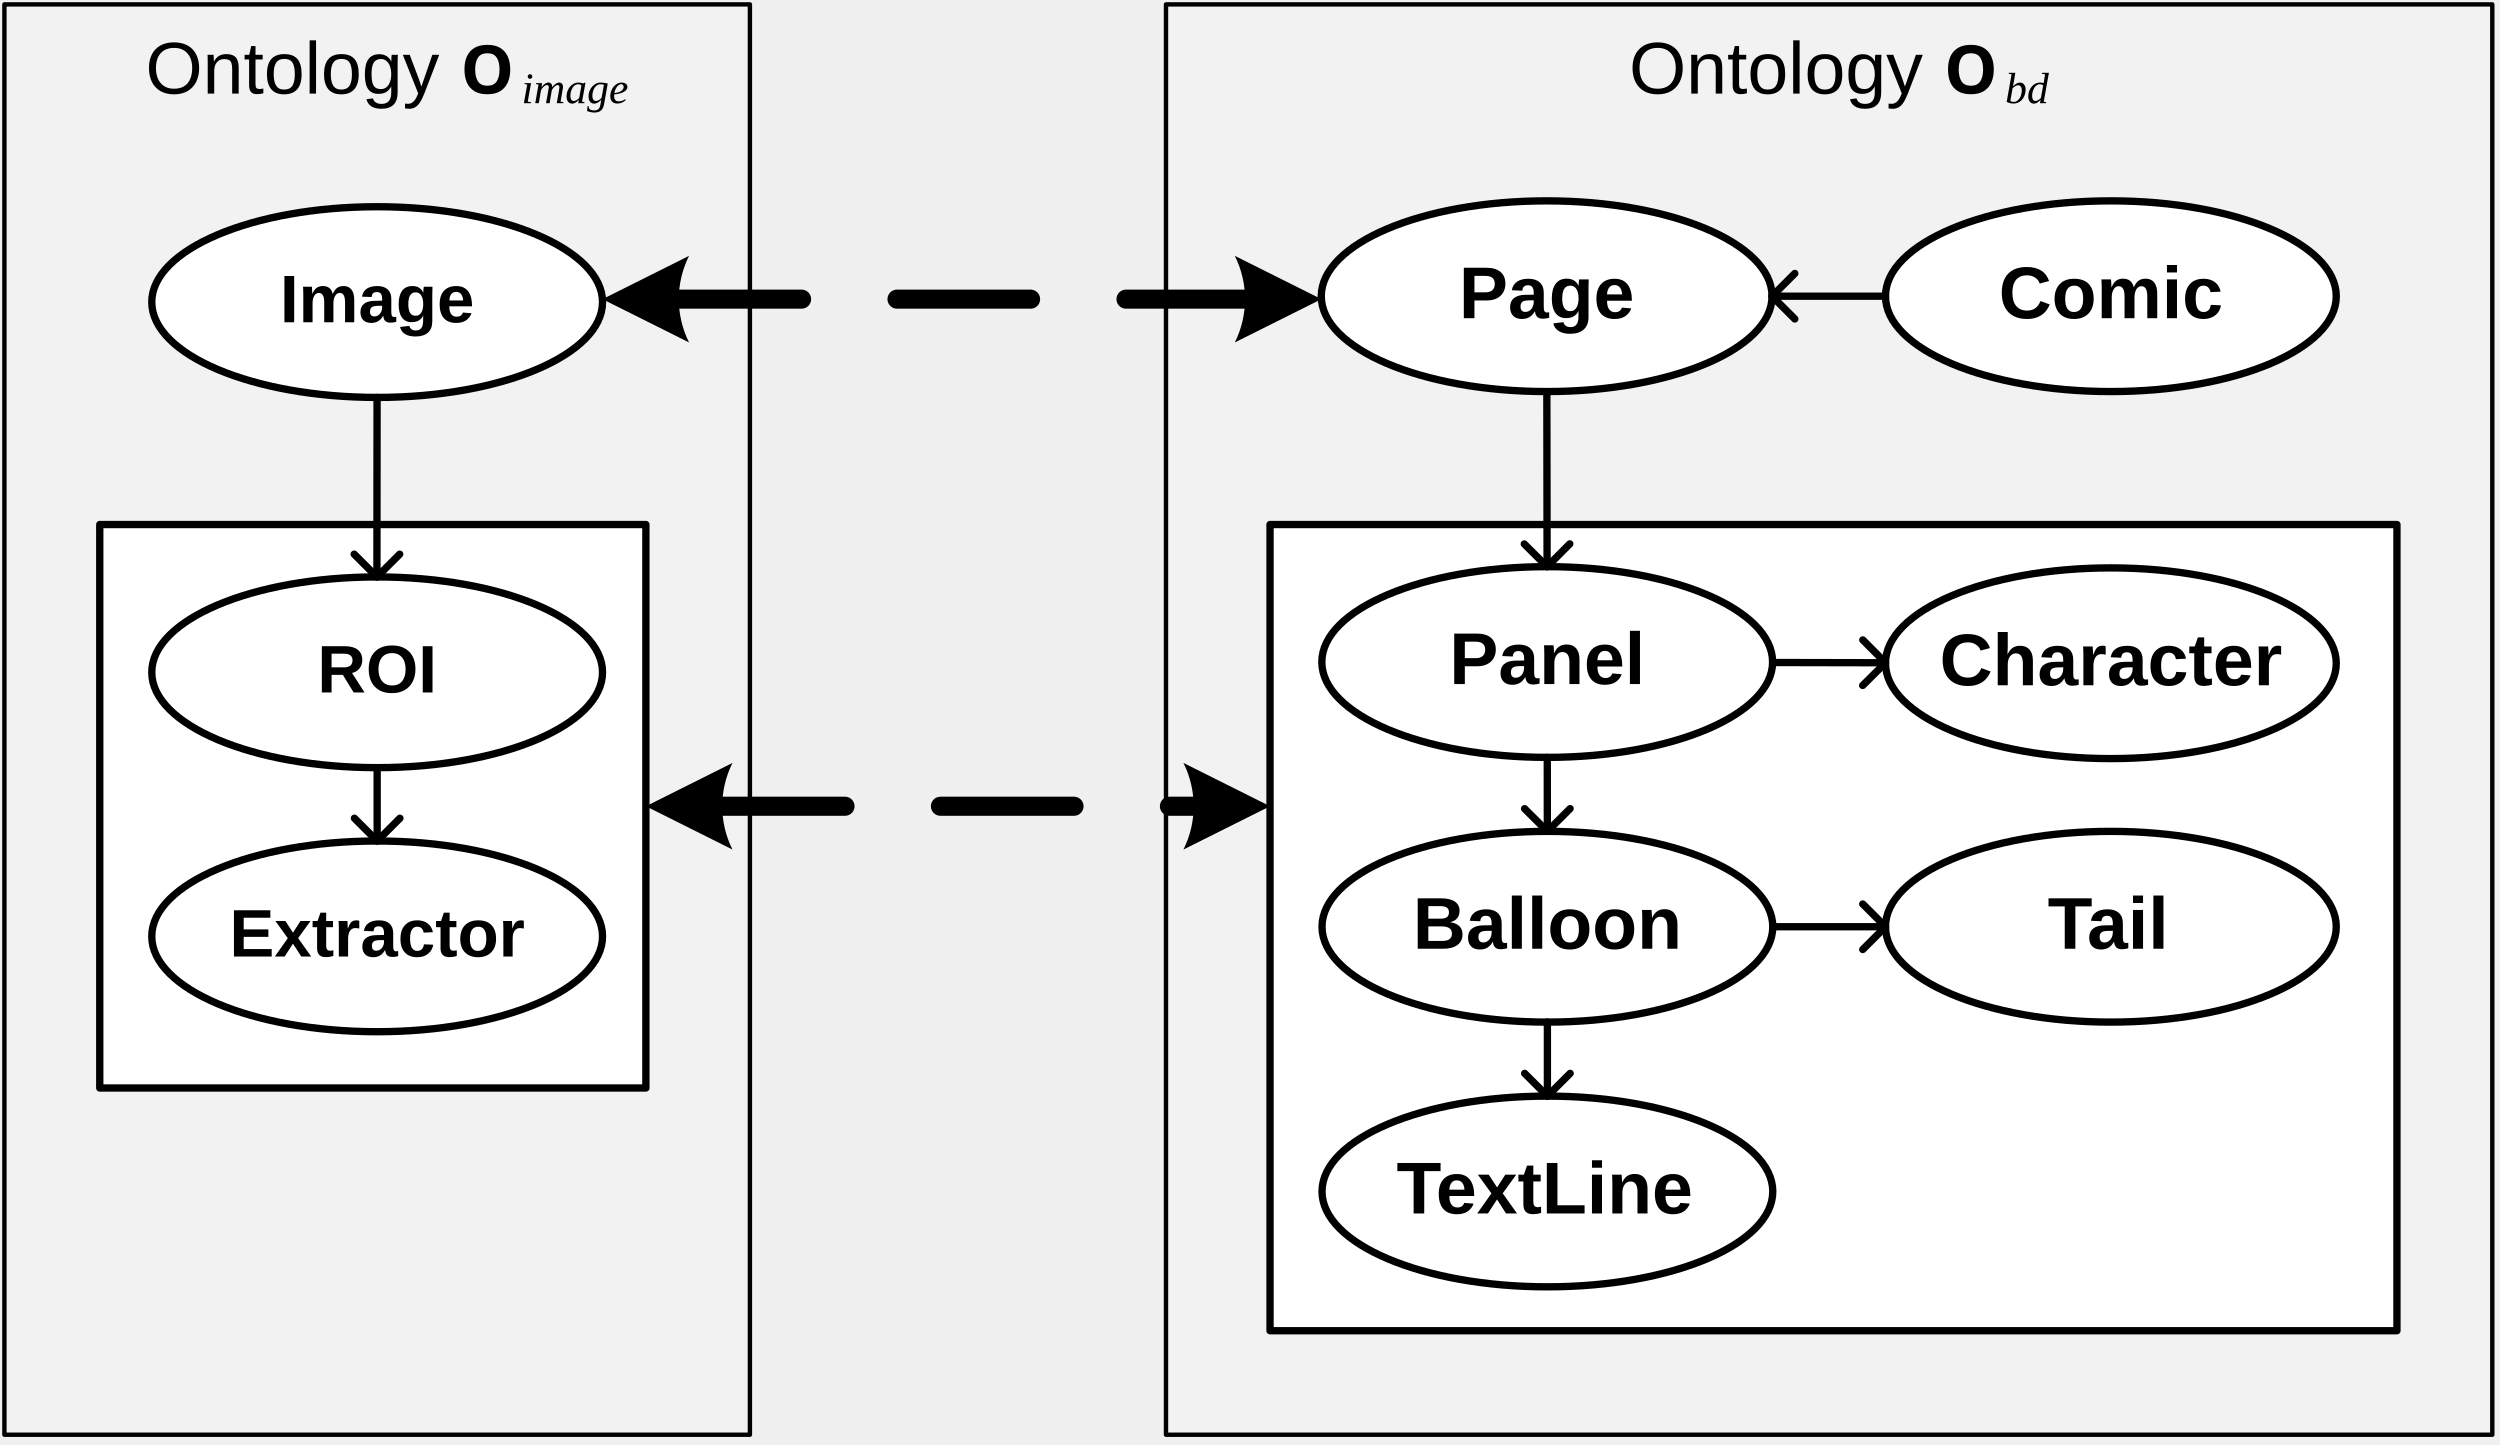
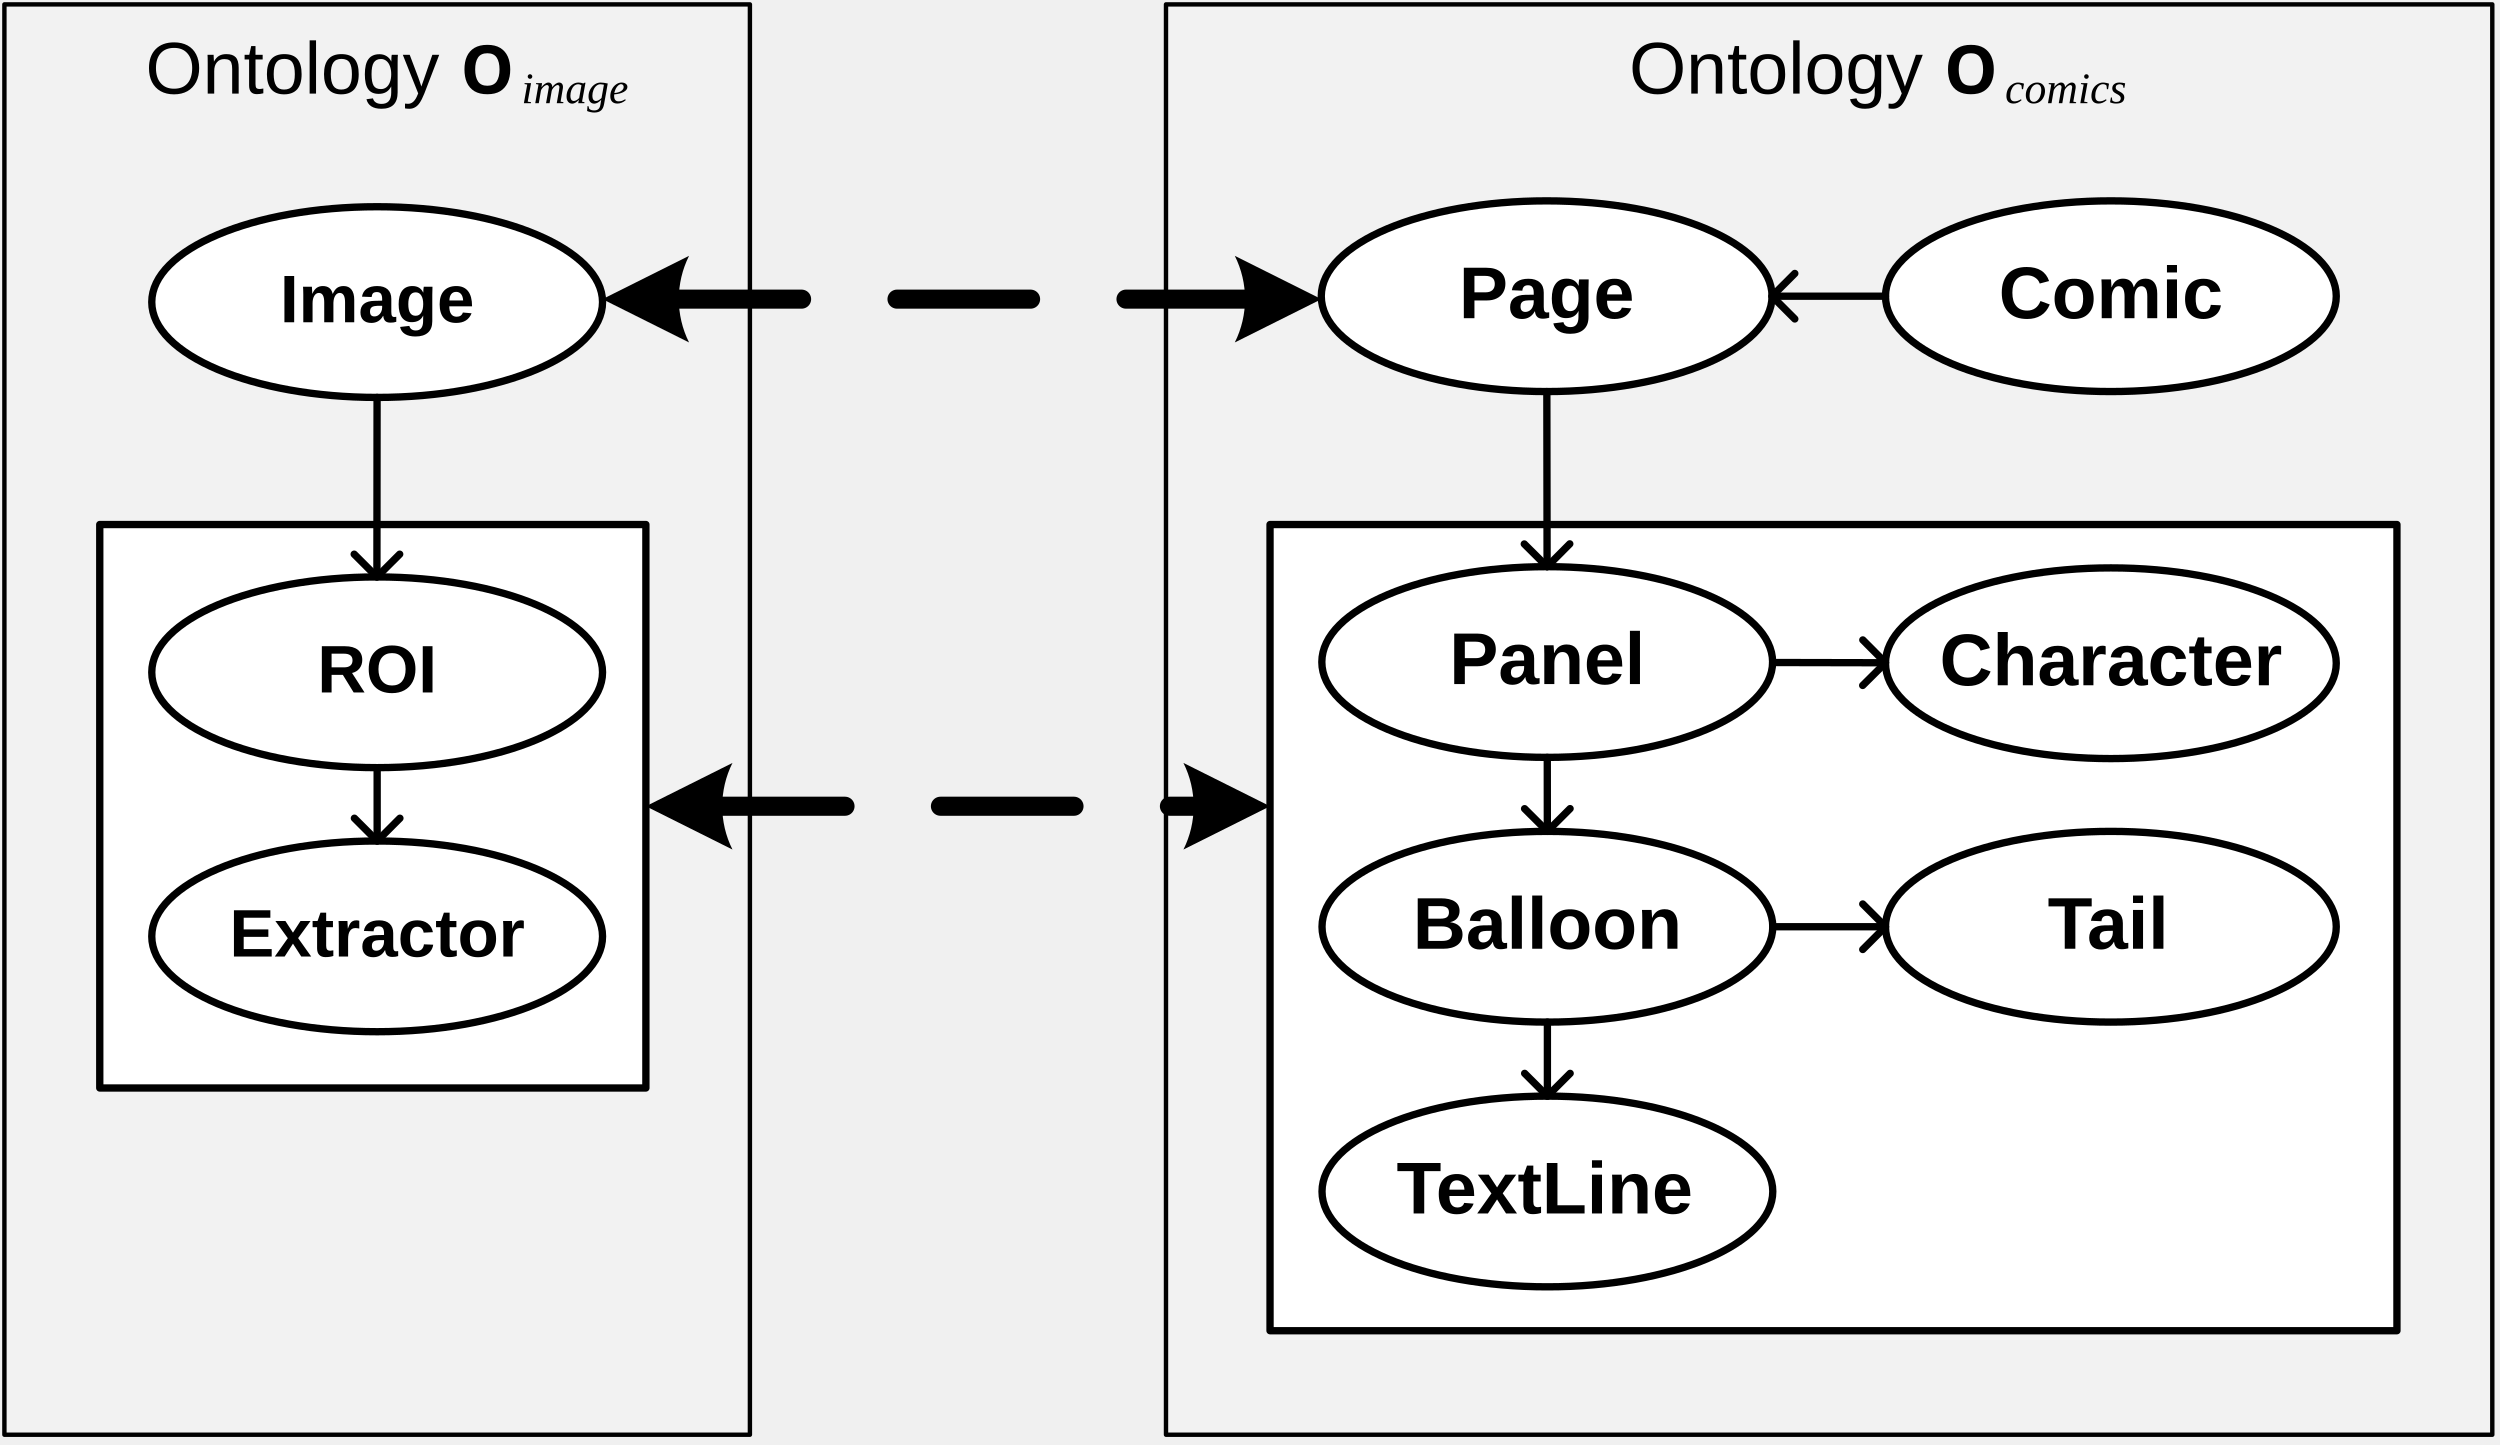
<svg xmlns="http://www.w3.org/2000/svg" id="svg2" version="1.1" width="510.938" height="295.312" xml:space="preserve">
  <defs id="defs6" />
  <g id="g10" transform="matrix(1.25,0,0,-1.25,0,295.3125)">
    <path d="m 190.64,1.672 216.85,0 0,233.86 -216.85,0 0,-233.86 z" style="fill:#f2f2f2;fill-opacity:1;fill-rule:evenodd;stroke:none" id="path12" />
    <path d="m 190.64,1.672 216.85,0 0,233.86 -216.85,0 0,-233.86 z" style="fill:none;stroke:#000000;stroke-opacity:1;stroke-width:0.72;stroke-linecap:round;stroke-linejoin:round;stroke-miterlimit:10;stroke-dasharray:none" id="path14" />
    <text transform="scale(1,-1)" id="text16" x="266.36" y="-220.95">
      <tspan style="font-size:12px;font-variant:normal;font-weight:normal;writing-mode:lr-tb;fill:#000000;fill-opacity:1;fill-rule:nonzero;stroke:none;font-family:Arial;-inkscape-font-specification:Arial" x="266.36 275.694 282.368 285.702 292.376 295.042 301.716" y="-220.95" id="tspan18">Ontology</tspan>
    </text>
    <text transform="matrix(1,0,0,-1,317.86,220.95)" id="text20">
      <tspan style="fill:#000000;fill-opacity:1;fill-rule:nonzero;stroke:none;font-family:JSMATH;font-variant:normal;font-weight:bold;font-size:11;writing-mode:lr;-inkscape-font-specification:JSMATH-CMBSY10 Bold" x="0" y="0" id="tspan22">O</tspan>
    </text>
    <text transform="matrix(1,0,0,-1,327.83,219.38)" id="text24">
-       <tspan style="fill:#000000;fill-opacity:1;fill-rule:nonzero;stroke:none;font-family:Times New Roman;font-style:italic;font-variant:normal;font-weight:normal;font-size:7.149;writing-mode:lr;-inkscape-font-specification:'Times New Roman, Italic'" x="0 3.574" y="0" id="tspan26">bd</tspan>
+       <tspan style="font-size:7.149px;font-style:italic;font-variant:normal;font-weight:normal;writing-mode:lr-tb;fill:#000000;fill-opacity:1;fill-rule:nonzero;stroke:none;font-family:Times New Roman;-inkscape-font-specification:'Times New Roman, Italic'" id="tspan26" x="0" y="0">comics</tspan>
    </text>
    <path d="m 0.72,1.672 121.89,0 0,233.86 -121.89,0 0,-233.86 z" style="fill:#f2f2f2;fill-opacity:1;fill-rule:evenodd;stroke:none" id="path28" />
    <path d="m 0.72,1.672 121.89,0 0,233.86 -121.89,0 0,-233.86 z" style="fill:none;stroke:#000000;stroke-opacity:1;stroke-width:0.72;stroke-linecap:round;stroke-linejoin:round;stroke-miterlimit:10;stroke-dasharray:none" id="path30" />
    <text transform="scale(1,-1)" id="text32" x="23.795" y="-220.95">
      <tspan style="font-size:12px;font-variant:normal;font-weight:normal;writing-mode:lr-tb;fill:#000000;fill-opacity:1;fill-rule:nonzero;stroke:none;font-family:Arial;-inkscape-font-specification:Arial" x="23.795 33.129 39.803 43.137 49.811 52.477 59.151" y="-220.95" id="tspan34">Ontology</tspan>
    </text>
    <text transform="matrix(1,0,0,-1,75.299,220.95)" id="text36">
      <tspan style="fill:#000000;fill-opacity:1;fill-rule:nonzero;stroke:none;font-family:JSMATH;font-variant:normal;font-weight:bold;font-size:11;writing-mode:lr;-inkscape-font-specification:JSMATH-CMBSY10 Bold" x="0" y="0" id="tspan38">O</tspan>
    </text>
    <text transform="matrix(1,0,0,-1,85.265,219.38)" id="text40">
      <tspan style="fill:#000000;fill-opacity:1;fill-rule:nonzero;stroke:none;font-family:Times New Roman;font-style:italic;font-variant:normal;font-weight:normal;font-size:7.149;writing-mode:lr;-inkscape-font-specification:'Times New Roman, Italic'" x="0 1.986 7.149 10.723 14.298" y="0" id="tspan42">image</tspan>
    </text>
    <path d="m 16.311,58.365 89.291,0 0,92.126 -89.291,0 0,-92.126 z" style="fill:#ffffff;fill-opacity:1;fill-rule:evenodd;stroke:none" id="path44" />
    <path d="m 16.311,58.365 89.291,0 0,92.126 -89.291,0 0,-92.126 z" style="fill:none;stroke:#000000;stroke-opacity:1;stroke-width:1.2;stroke-linecap:round;stroke-linejoin:round;stroke-miterlimit:10;stroke-dasharray:none" id="path46" />
    <path d="m 207.65,18.68 184.25,0 0,131.81 -184.25,0 0,-131.81 z" style="fill:#ffffff;fill-opacity:1;fill-rule:evenodd;stroke:none" id="path48" />
    <path d="m 207.65,18.68 184.25,0 0,131.81 -184.25,0 0,-131.81 z" style="fill:none;stroke:#000000;stroke-opacity:1;stroke-width:1.2;stroke-linecap:round;stroke-linejoin:round;stroke-miterlimit:10;stroke-dasharray:none" id="path50" />
    <path d="m 98.515,186.86 c 0,8.61 -16.498,15.59 -36.85,15.59 -20.352,0 -36.851,-6.98 -36.851,-15.59 0,-8.61 16.499,-15.59 36.851,-15.59 20.352,0 36.85,6.98 36.85,15.59 z" style="fill:#ffffff;fill-opacity:1;fill-rule:evenodd;stroke:none" id="path52" />
    <path d="m 98.515,186.86 c 0,8.61 -16.498,15.59 -36.85,15.59 -20.352,0 -36.851,-6.98 -36.851,-15.59 0,-8.61 16.499,-15.59 36.851,-15.59 20.352,0 36.85,6.98 36.85,15.59 z" style="fill:none;stroke:#000000;stroke-opacity:1;stroke-width:1.2;stroke-linecap:round;stroke-linejoin:round;stroke-miterlimit:10;stroke-dasharray:none" id="path54" />
    <text transform="matrix(1,0,0,-1,45.769,183.56)" id="text56">
      <tspan style="fill:#000000;fill-opacity:1;fill-rule:nonzero;stroke:none;font-family:Arial;font-variant:normal;font-weight:bold;font-size:11;writing-mode:lr;-inkscape-font-specification:Arial Bold" x="0 3.056 12.837 18.955 25.674" y="0" id="tspan58">Image</tspan>
    </text>
    <path d="m 98.515,126.33 c 0,8.61 -16.498,15.59 -36.85,15.59 -20.352,0 -36.851,-6.98 -36.851,-15.59 0,-8.61 16.499,-15.59 36.851,-15.59 20.352,0 36.85,6.98 36.85,15.59 z" style="fill:#ffffff;fill-opacity:1;fill-rule:evenodd;stroke:none" id="path60" />
    <path d="m 98.515,126.33 c 0,8.61 -16.498,15.59 -36.85,15.59 -20.352,0 -36.851,-6.98 -36.851,-15.59 0,-8.61 16.499,-15.59 36.851,-15.59 20.352,0 36.85,6.98 36.85,15.59 z" style="fill:none;stroke:#000000;stroke-opacity:1;stroke-width:1.2;stroke-linecap:round;stroke-linejoin:round;stroke-miterlimit:10;stroke-dasharray:none" id="path62" />
    <text transform="matrix(1,0,0,-1,51.887,123.03)" id="text64">
      <tspan style="fill:#000000;fill-opacity:1;fill-rule:nonzero;stroke:none;font-family:Arial;font-variant:normal;font-weight:bold;font-size:11;writing-mode:lr;-inkscape-font-specification:Arial Bold" x="0 7.944 16.5" y="0" id="tspan66">ROI</tspan>
    </text>
    <path d="M 61.652,171.27 61.627,141.92" style="fill:none;stroke:#000000;stroke-opacity:1;stroke-width:1.2;stroke-linecap:round;stroke-linejoin:round;stroke-miterlimit:10;stroke-dasharray:none" id="path68" />
    <path d="m 57.91,145.64 3.717,-3.72 3.723,3.72" style="fill:none;stroke:#000000;stroke-opacity:1;stroke-width:1.2;stroke-linecap:round;stroke-linejoin:round;stroke-miterlimit:10;stroke-dasharray:none" id="path70" />
    <path d="m 98.515,83.155 c 0,8.61 -16.498,15.59 -36.85,15.59 -20.352,0 -36.851,-6.98 -36.851,-15.59 0,-8.611 16.499,-15.591 36.851,-15.591 20.352,0 36.85,6.98 36.85,15.591 z" style="fill:#ffffff;fill-opacity:1;fill-rule:evenodd;stroke:none" id="path72" />
    <path d="m 98.515,83.155 c 0,8.61 -16.498,15.59 -36.85,15.59 -20.352,0 -36.851,-6.98 -36.851,-15.59 0,-8.611 16.499,-15.591 36.851,-15.591 20.352,0 36.85,6.98 36.85,15.591 z" style="fill:none;stroke:#000000;stroke-opacity:1;stroke-width:1.2;stroke-linecap:round;stroke-linejoin:round;stroke-miterlimit:10;stroke-dasharray:none" id="path74" />
    <text transform="matrix(1,0,0,-1,37.516,79.854)" id="text76">
      <tspan style="fill:#000000;fill-opacity:1;fill-rule:nonzero;stroke:none;font-family:Arial;font-variant:normal;font-weight:bold;font-size:11;writing-mode:lr;-inkscape-font-specification:Arial Bold" x="0 7.337 13.455 17.118 21.399 27.516 33.634 37.297 44.016" y="0" id="tspan78">Extractor</tspan>
    </text>
    <path d="m 61.665,110.74 0,-11.995" style="fill:none;stroke:#000000;stroke-opacity:1;stroke-width:1.2;stroke-linecap:round;stroke-linejoin:round;stroke-miterlimit:10;stroke-dasharray:none" id="path80" />
    <path d="m 57.945,102.47 3.72,-3.725 3.72,3.725" style="fill:none;stroke:#000000;stroke-opacity:1;stroke-width:1.2;stroke-linecap:round;stroke-linejoin:round;stroke-miterlimit:10;stroke-dasharray:none" id="path82" />
    <path d="m 381.98,187.82 c 0,8.61 -16.5,15.59 -36.85,15.59 -20.35,0 -36.85,-6.98 -36.85,-15.59 0,-8.61 16.5,-15.59 36.85,-15.59 20.35,0 36.85,6.98 36.85,15.59 z" style="fill:#ffffff;fill-opacity:1;fill-rule:evenodd;stroke:none" id="path84" />
    <path d="m 381.98,187.82 c 0,8.61 -16.5,15.59 -36.85,15.59 -20.35,0 -36.85,-6.98 -36.85,-15.59 0,-8.61 16.5,-15.59 36.85,-15.59 20.35,0 36.85,6.98 36.85,15.59 z" style="fill:none;stroke:#000000;stroke-opacity:1;stroke-width:1.2;stroke-linecap:round;stroke-linejoin:round;stroke-miterlimit:10;stroke-dasharray:none" id="path86" />
    <text transform="matrix(1,0,0,-1,326.79,184.22)" id="text88">
      <tspan style="fill:#000000;fill-opacity:1;fill-rule:nonzero;stroke:none;font-family:Arial;font-variant:normal;font-weight:bold;font-size:12;writing-mode:lr;-inkscape-font-specification:Arial Bold" x="0 8.666 15.996 26.666 30" y="0" id="tspan90">Comic</tspan>
    </text>
    <path d="m 289.73,187.82 c 0,8.61 -16.5,15.59 -36.85,15.59 -20.35,0 -36.85,-6.98 -36.85,-15.59 0,-8.61 16.5,-15.59 36.85,-15.59 20.35,0 36.85,6.98 36.85,15.59 z" style="fill:#ffffff;fill-opacity:1;fill-rule:evenodd;stroke:none" id="path92" />
    <path d="m 289.73,187.82 c 0,8.61 -16.5,15.59 -36.85,15.59 -20.35,0 -36.85,-6.98 -36.85,-15.59 0,-8.61 16.5,-15.59 36.85,-15.59 20.35,0 36.85,6.98 36.85,15.59 z" style="fill:none;stroke:#000000;stroke-opacity:1;stroke-width:1.2;stroke-linecap:round;stroke-linejoin:round;stroke-miterlimit:10;stroke-dasharray:none" id="path94" />
    <text transform="matrix(1,0,0,-1,238.54,184.22)" id="text96">
      <tspan style="font-size:12px;font-variant:normal;font-weight:bold;writing-mode:lr-tb;fill:#000000;fill-opacity:1;fill-rule:nonzero;stroke:none;font-family:Arial;-inkscape-font-specification:Arial Bold" x="0" y="0" id="tspan98">Page</tspan>
    </text>
    <path d="m 289.73,187.82 18.55,0" style="fill:none;stroke:#000000;stroke-opacity:1;stroke-width:1.2;stroke-linecap:round;stroke-linejoin:round;stroke-miterlimit:10;stroke-dasharray:none" id="path100" />
    <path d="m 293.45,191.54 -3.72,-3.72 3.72,-3.72" style="fill:none;stroke:#000000;stroke-opacity:1;stroke-width:1.2;stroke-linecap:round;stroke-linejoin:round;stroke-miterlimit:10;stroke-dasharray:none" id="path102" />
    <path d="m 289.82,128.01 c 0,8.61 -16.49,15.59 -36.85,15.59 -20.35,0 -36.85,-6.98 -36.85,-15.59 0,-8.61 16.5,-15.59 36.85,-15.59 20.36,0 36.85,6.98 36.85,15.59 z" style="fill:#ffffff;fill-opacity:1;fill-rule:evenodd;stroke:none" id="path104" />
    <path d="m 289.82,128.01 c 0,8.61 -16.49,15.59 -36.85,15.59 -20.35,0 -36.85,-6.98 -36.85,-15.59 0,-8.61 16.5,-15.59 36.85,-15.59 20.36,0 36.85,6.98 36.85,15.59 z" style="fill:none;stroke:#000000;stroke-opacity:1;stroke-width:1.2;stroke-linecap:round;stroke-linejoin:round;stroke-miterlimit:10;stroke-dasharray:none" id="path106" />
    <text transform="matrix(1,0,0,-1,236.97,124.41)" id="text108">
      <tspan style="fill:#000000;fill-opacity:1;fill-rule:nonzero;stroke:none;font-family:Arial;font-variant:normal;font-weight:bold;font-size:12;writing-mode:lr;-inkscape-font-specification:Arial Bold" x="0 8.004 14.678 22.008 28.682" y="0" id="tspan110">Panel</tspan>
    </text>
    <path d="m 381.98,127.81 c 0,8.61 -16.5,15.59 -36.85,15.59 -20.35,0 -36.85,-6.98 -36.85,-15.59 0,-8.61 16.5,-15.59 36.85,-15.59 20.35,0 36.85,6.98 36.85,15.59 z" style="fill:#ffffff;fill-opacity:1;fill-rule:evenodd;stroke:none" id="path112" />
    <path d="m 381.98,127.81 c 0,8.61 -16.5,15.59 -36.85,15.59 -20.35,0 -36.85,-6.98 -36.85,-15.59 0,-8.61 16.5,-15.59 36.85,-15.59 20.35,0 36.85,6.98 36.85,15.59 z" style="fill:none;stroke:#000000;stroke-opacity:1;stroke-width:1.2;stroke-linecap:round;stroke-linejoin:round;stroke-miterlimit:10;stroke-dasharray:none" id="path114" />
    <text transform="matrix(1,0,0,-1,317.12,124.21)" id="text116">
      <tspan style="fill:#000000;fill-opacity:1;fill-rule:nonzero;stroke:none;font-family:Arial;font-variant:normal;font-weight:bold;font-size:12;writing-mode:lr;-inkscape-font-specification:Arial Bold" x="0 8.666 15.996 22.67 27.34 34.014 40.688 44.684 51.358" y="0" id="tspan118">Character</tspan>
    </text>
    <path d="m 289.85,84.727 c 0,8.61 -16.49,15.593 -36.85,15.593 -20.35,0 -36.85,-6.983 -36.85,-15.593 0,-8.611 16.5,-15.591 36.85,-15.591 20.36,0 36.85,6.98 36.85,15.591 z" style="fill:#ffffff;fill-opacity:1;fill-rule:evenodd;stroke:none" id="path120" />
    <path d="m 289.85,84.727 c 0,8.61 -16.49,15.593 -36.85,15.593 -20.35,0 -36.85,-6.983 -36.85,-15.593 0,-8.611 16.5,-15.591 36.85,-15.591 20.36,0 36.85,6.98 36.85,15.591 z" style="fill:none;stroke:#000000;stroke-opacity:1;stroke-width:1.2;stroke-linecap:round;stroke-linejoin:round;stroke-miterlimit:10;stroke-dasharray:none" id="path122" />
    <text transform="matrix(1,0,0,-1,231,81.127)" id="text124">
      <tspan style="fill:#000000;fill-opacity:1;fill-rule:nonzero;stroke:none;font-family:Arial;font-variant:normal;font-weight:bold;font-size:12;writing-mode:lr;-inkscape-font-specification:Arial Bold" x="0 8.666 15.34 18.674 22.008 29.338 36.669" y="0" id="tspan126">Balloon</tspan>
    </text>
    <path d="m 252.95,143.6 -0.04,28.63" style="fill:none;stroke:#000000;stroke-opacity:1;stroke-width:1.2;stroke-linecap:round;stroke-linejoin:round;stroke-miterlimit:10;stroke-dasharray:none" id="path128" />
    <path d="m 249.22,147.31 3.73,-3.71 3.71,3.73" style="fill:none;stroke:#000000;stroke-opacity:1;stroke-width:1.2;stroke-linecap:round;stroke-linejoin:round;stroke-miterlimit:10;stroke-dasharray:none" id="path130" />
    <path d="m 308.28,127.89 -18.46,0.04" style="fill:none;stroke:#000000;stroke-opacity:1;stroke-width:1.2;stroke-linecap:round;stroke-linejoin:round;stroke-miterlimit:10;stroke-dasharray:none" id="path132" />
    <path d="m 304.55,124.18 3.73,3.71 -3.71,3.73" style="fill:none;stroke:#000000;stroke-opacity:1;stroke-width:1.2;stroke-linecap:round;stroke-linejoin:round;stroke-miterlimit:10;stroke-dasharray:none" id="path134" />
    <path d="m 252.99,100.32 -0.01,12.1" style="fill:none;stroke:#000000;stroke-opacity:1;stroke-width:1.2;stroke-linecap:round;stroke-linejoin:round;stroke-miterlimit:10;stroke-dasharray:none" id="path136" />
    <path d="m 249.27,104.03 3.72,-3.71 3.72,3.72" style="fill:none;stroke:#000000;stroke-opacity:1;stroke-width:1.2;stroke-linecap:round;stroke-linejoin:round;stroke-miterlimit:10;stroke-dasharray:none" id="path138" />
    <path d="m 289.85,41.444 c 0,8.61 -16.49,15.59 -36.85,15.59 -20.35,0 -36.85,-6.98 -36.85,-15.59 0,-8.611 16.5,-15.591 36.85,-15.591 20.36,0 36.85,6.98 36.85,15.591 z" style="fill:#ffffff;fill-opacity:1;fill-rule:evenodd;stroke:none" id="path140" />
    <path d="m 289.85,41.444 c 0,8.61 -16.49,15.59 -36.85,15.59 -20.35,0 -36.85,-6.98 -36.85,-15.59 0,-8.611 16.5,-15.591 36.85,-15.591 20.36,0 36.85,6.98 36.85,15.591 z" style="fill:none;stroke:#000000;stroke-opacity:1;stroke-width:1.2;stroke-linecap:round;stroke-linejoin:round;stroke-miterlimit:10;stroke-dasharray:none" id="path142" />
    <text transform="matrix(1,0,0,-1,228.33,37.844)" id="text144">
      <tspan style="fill:#000000;fill-opacity:1;fill-rule:nonzero;stroke:none;font-family:Arial;font-variant:normal;font-weight:bold;font-size:12;writing-mode:lr;-inkscape-font-specification:Arial Bold" x="0 7.33 14.004 20.678 24.674 32.004 35.339 42.669" y="0" id="tspan146">TextLine</tspan>
    </text>
    <path d="m 253,57.034 0,12.102" style="fill:none;stroke:#000000;stroke-opacity:1;stroke-width:1.2;stroke-linecap:round;stroke-linejoin:round;stroke-miterlimit:10;stroke-dasharray:none" id="path148" />
    <path d="m 249.28,60.754 3.72,-3.72 3.72,3.72" style="fill:none;stroke:#000000;stroke-opacity:1;stroke-width:1.2;stroke-linecap:round;stroke-linejoin:round;stroke-miterlimit:10;stroke-dasharray:none" id="path150" />
    <path d="m 381.98,84.727 c 0,8.61 -16.5,15.593 -36.85,15.593 -20.35,0 -36.85,-6.983 -36.85,-15.593 0,-8.611 16.5,-15.591 36.85,-15.591 20.35,0 36.85,6.98 36.85,15.591 z" style="fill:#ffffff;fill-opacity:1;fill-rule:evenodd;stroke:none" id="path152" />
    <path d="m 381.98,84.727 c 0,8.61 -16.5,15.593 -36.85,15.593 -20.35,0 -36.85,-6.983 -36.85,-15.593 0,-8.611 16.5,-15.591 36.85,-15.591 20.35,0 36.85,6.98 36.85,15.591 z" style="fill:none;stroke:#000000;stroke-opacity:1;stroke-width:1.2;stroke-linecap:round;stroke-linejoin:round;stroke-miterlimit:10;stroke-dasharray:none" id="path154" />
    <text transform="matrix(1,0,0,-1,334.79,81.127)" id="text156">
      <tspan style="fill:#000000;fill-opacity:1;fill-rule:nonzero;stroke:none;font-family:Arial;font-variant:normal;font-weight:bold;font-size:12;writing-mode:lr;-inkscape-font-specification:Arial Bold" x="0 7.33 14.004 17.338" y="0" id="tspan158">Tail</tspan>
    </text>
    <path d="m 308.28,84.727 -18.43,0" style="fill:none;stroke:#000000;stroke-opacity:1;stroke-width:1.2;stroke-linecap:round;stroke-linejoin:round;stroke-miterlimit:10;stroke-dasharray:none" id="path160" />
    <path d="m 304.56,81.007 3.72,3.72 -3.72,3.72" style="fill:none;stroke:#000000;stroke-opacity:1;stroke-width:1.2;stroke-linecap:round;stroke-linejoin:round;stroke-miterlimit:10;stroke-dasharray:none" id="path162" />
    <g id="g164">
      <path d="m 109.22,187.34 96.11,0" style="fill:none;stroke:#000000;stroke-opacity:1;stroke-width:3.12;stroke-linecap:round;stroke-linejoin:round;stroke-miterlimit:10;stroke-dasharray:21.84,15.6;stroke-dashoffset:0" id="path166" />
    </g>
    <path d="m 98.498,187.34 14.162,7.08 c -2.23,-4.46 -2.23,-9.7 0,-14.16 l 0,0 -14.162,7.08 z" style="fill:#000000;fill-opacity:1;fill-rule:evenodd;stroke:none" id="path168" />
    <path d="m 216.05,187.34 -14.16,-7.08 c 2.23,4.46 2.23,9.7 0,14.16 l 0,0 14.16,-7.08 z" style="fill:#000000;fill-opacity:1;fill-rule:evenodd;stroke:none" id="path170" />
    <g id="g172">
      <path d="m 116.32,104.43 80.61,0" style="fill:none;stroke:#000000;stroke-opacity:1;stroke-width:3.12;stroke-linecap:round;stroke-linejoin:round;stroke-miterlimit:10;stroke-dasharray:21.84,15.6;stroke-dashoffset:0" id="path174" />
    </g>
    <path d="m 105.6,104.43 14.16,7.08 c -2.23,-4.46 -2.23,-9.71 0,-14.162 l -14.16,7.082 z" style="fill:#000000;fill-opacity:1;fill-rule:evenodd;stroke:none" id="path176" />
    <path d="m 207.65,104.43 -14.16,-7.082 c 2.23,4.452 2.23,9.702 0,14.162 l 14.16,-7.08 z" style="fill:#000000;fill-opacity:1;fill-rule:evenodd;stroke:none" id="path178" />
  </g>
</svg>
